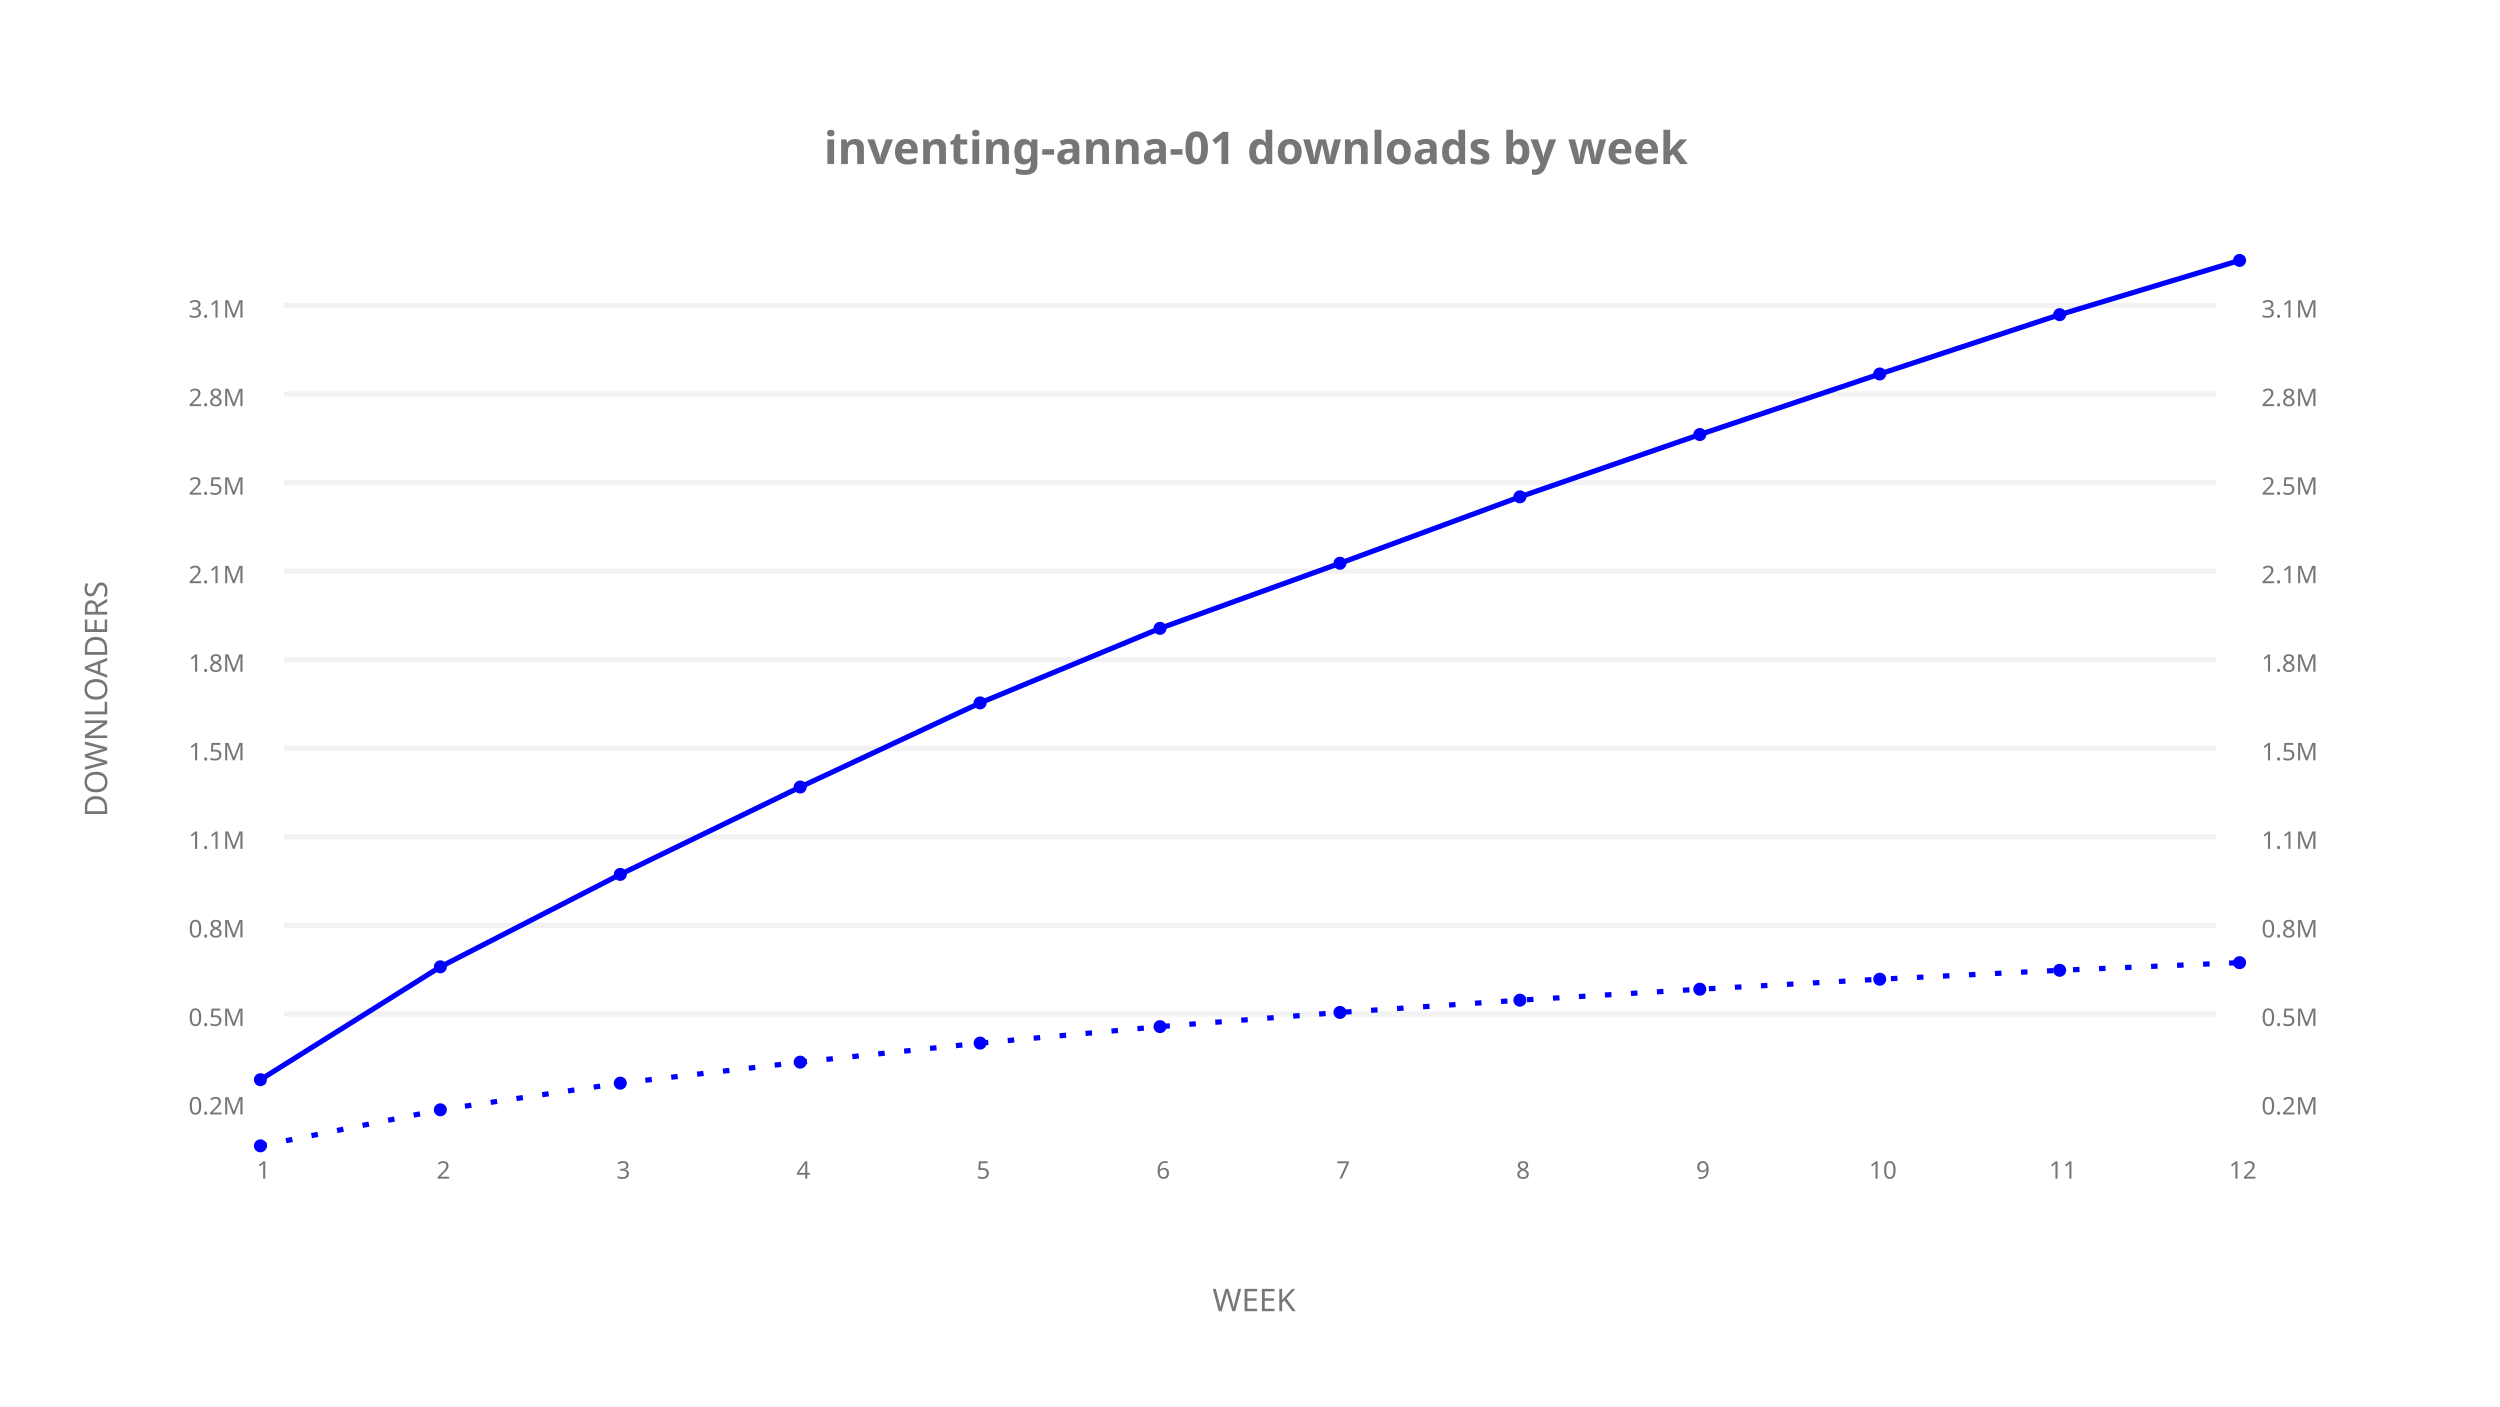
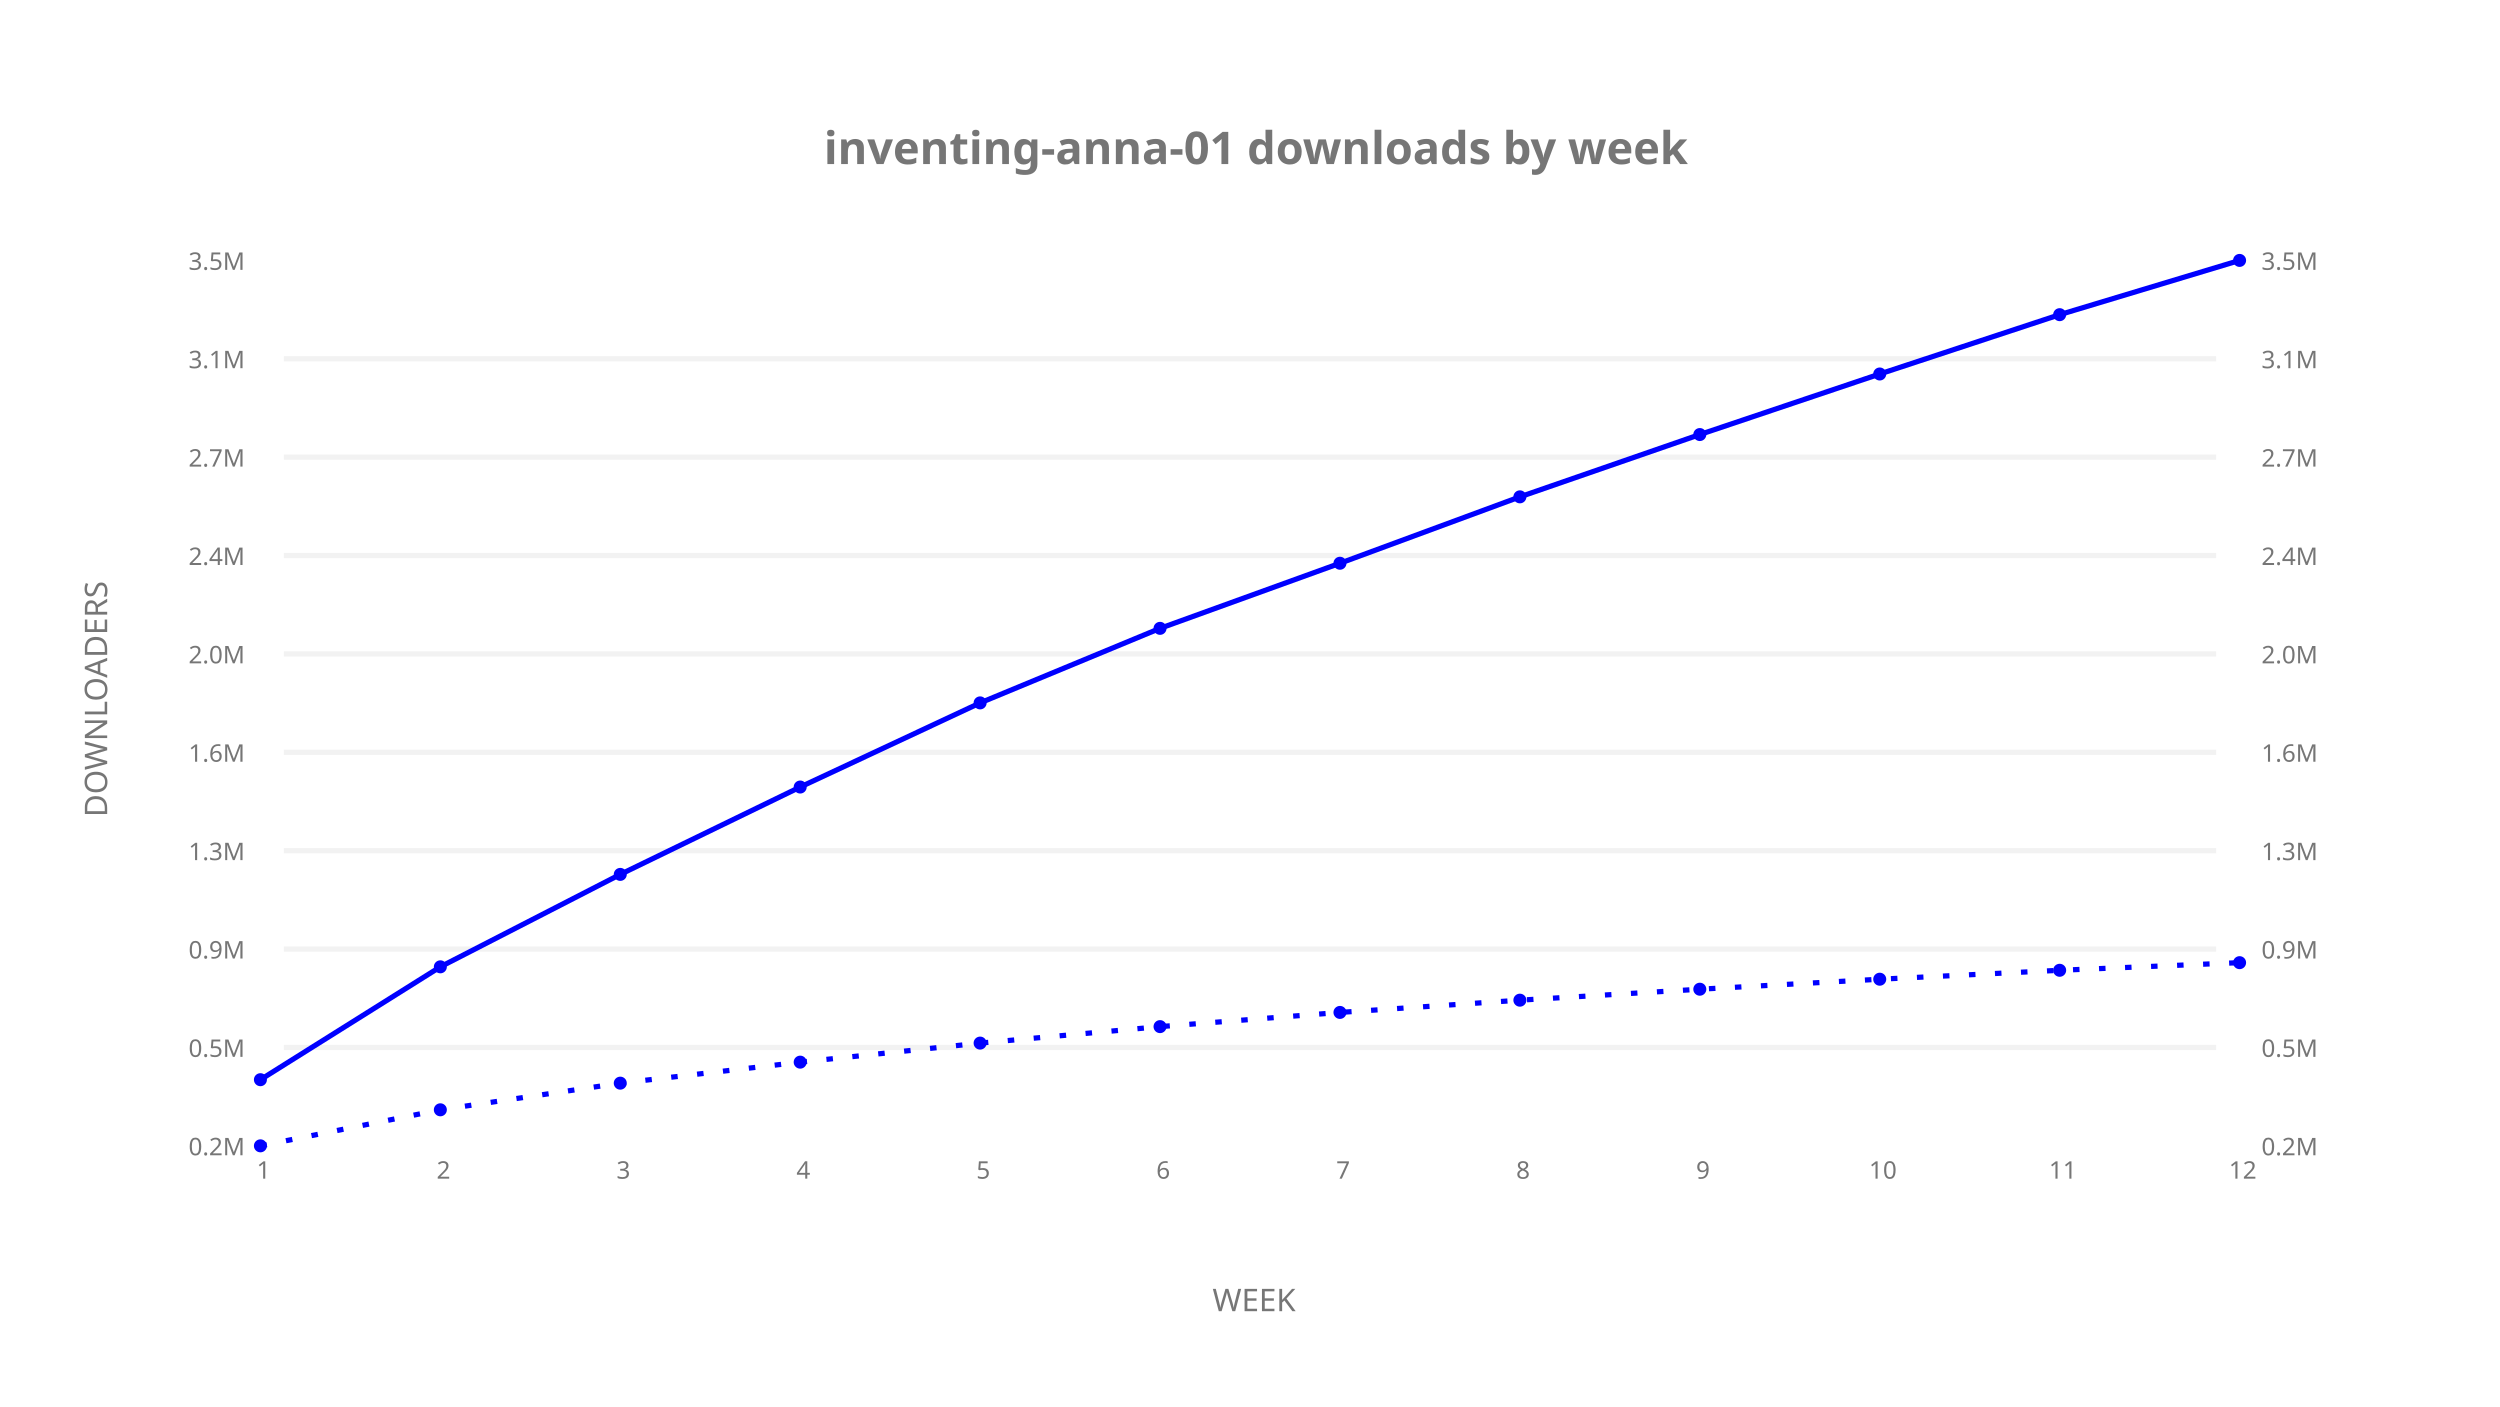
<svg xmlns="http://www.w3.org/2000/svg" xml:space="preserve" id="inventing-anna-01-downloads-by-week-inventing-anna-01-week" x="0px" y="0px" width="1920px" height="1080px" viewBox="0 0 1920 1080" enable-background="new 0 0 1920 1080" role="img">
  <g id="annotations">
    <text x="960" y="126" font-family="Atkinson Hyperlegible" font-size="26pt" text-anchor="middle" text-align="center" font-weight="600" font-style="normal" style="fill:rgb(118,118,118); fill-opacity:1; stroke:rgb(118,118,118); stroke-opacity:0; stroke-width:0.5"> inventing-anna-01 downloads by week</text>
    <g id="axes-lines">
      <text x="960" y="1007" font-family="Atkinson Hyperlegible" font-size="18pt" text-anchor="middle" text-align="center" font-weight="500" font-style="normal" style="fill:rgb(118,118,118); fill-opacity:1; stroke:rgb(118,118,118); stroke-opacity:0; stroke-width:0.5"> WEEK</text>
      <text x="73" y="540" font-family="Atkinson Hyperlegible" font-size="18pt" text-anchor="middle" text-align="center" dominant-baseline="central" font-weight="500" font-style="normal" style="fill:rgb(118,118,118); fill-opacity:1; stroke:rgb(118,118,118); stroke-opacity:0; stroke-width:0.5" transform="rotate(-90,73,540)"> DOWNLOADERS</text>
    </g>
    <g id="tic-y-label-lines">
-       <line x1="218" y1="778.673" x2="1702" y2="778.673" style="fill:rgb(0,0,255); fill-opacity:0; stroke:rgb(242,242,242); stroke-opacity:1; stroke-width:4" />
-       <line x1="218" y1="710.673" x2="1702" y2="710.673" style="fill:rgb(0,0,255); fill-opacity:0; stroke:rgb(242,242,242); stroke-opacity:1; stroke-width:4" />
-       <line x1="218" y1="642.673" x2="1702" y2="642.673" style="fill:rgb(0,0,255); fill-opacity:0; stroke:rgb(242,242,242); stroke-opacity:1; stroke-width:4" />
-       <line x1="218" y1="574.673" x2="1702" y2="574.673" style="fill:rgb(0,0,255); fill-opacity:0; stroke:rgb(242,242,242); stroke-opacity:1; stroke-width:4" />
-       <line x1="218" y1="506.673" x2="1702" y2="506.673" style="fill:rgb(0,0,255); fill-opacity:0; stroke:rgb(242,242,242); stroke-opacity:1; stroke-width:4" />
-       <line x1="218" y1="438.673" x2="1702" y2="438.673" style="fill:rgb(0,0,255); fill-opacity:0; stroke:rgb(242,242,242); stroke-opacity:1; stroke-width:4" />
-       <line x1="218" y1="370.673" x2="1702" y2="370.673" style="fill:rgb(0,0,255); fill-opacity:0; stroke:rgb(242,242,242); stroke-opacity:1; stroke-width:4" />
-       <line x1="218" y1="302.673" x2="1702" y2="302.673" style="fill:rgb(0,0,255); fill-opacity:0; stroke:rgb(242,242,242); stroke-opacity:1; stroke-width:4" />
-       <line x1="218" y1="234.673" x2="1702" y2="234.673" style="fill:rgb(0,0,255); fill-opacity:0; stroke:rgb(242,242,242); stroke-opacity:1; stroke-width:4" />
+       <line x1="218" y1="804.444" x2="1702" y2="804.444" style="fill:rgb(0,0,255); fill-opacity:0; stroke:rgb(242,242,242); stroke-opacity:1; stroke-width:4" />
+       <line x1="218" y1="728.889" x2="1702" y2="728.889" style="fill:rgb(0,0,255); fill-opacity:0; stroke:rgb(242,242,242); stroke-opacity:1; stroke-width:4" />
+       <line x1="218" y1="653.333" x2="1702" y2="653.333" style="fill:rgb(0,0,255); fill-opacity:0; stroke:rgb(242,242,242); stroke-opacity:1; stroke-width:4" />
+       <line x1="218" y1="577.778" x2="1702" y2="577.778" style="fill:rgb(0,0,255); fill-opacity:0; stroke:rgb(242,242,242); stroke-opacity:1; stroke-width:4" />
+       <line x1="218" y1="502.222" x2="1702" y2="502.222" style="fill:rgb(0,0,255); fill-opacity:0; stroke:rgb(242,242,242); stroke-opacity:1; stroke-width:4" />
+       <line x1="218" y1="426.667" x2="1702" y2="426.667" style="fill:rgb(0,0,255); fill-opacity:0; stroke:rgb(242,242,242); stroke-opacity:1; stroke-width:4" />
+       <line x1="218" y1="351.111" x2="1702" y2="351.111" style="fill:rgb(0,0,255); fill-opacity:0; stroke:rgb(242,242,242); stroke-opacity:1; stroke-width:4" />
+       <line x1="218" y1="275.556" x2="1702" y2="275.556" style="fill:rgb(0,0,255); fill-opacity:0; stroke:rgb(242,242,242); stroke-opacity:1; stroke-width:4" />
    </g>
    <g id="tic-x-labels">
      <text x="200" y="898" font-family="Atkinson Hyperlegible" font-size="14pt" text-anchor="middle" text-align="center" dominant-baseline="central" font-weight="400" font-style="normal" style="fill:rgb(118,118,118); fill-opacity:1; stroke:rgb(118,118,118); stroke-opacity:0; stroke-width:0.5"> 1</text>
      <text x="338.182" y="898" font-family="Atkinson Hyperlegible" font-size="14pt" text-anchor="middle" text-align="center" dominant-baseline="central" font-weight="400" font-style="normal" style="fill:rgb(118,118,118); fill-opacity:1; stroke:rgb(118,118,118); stroke-opacity:0; stroke-width:0.5"> 2</text>
      <text x="476.364" y="898" font-family="Atkinson Hyperlegible" font-size="14pt" text-anchor="middle" text-align="center" dominant-baseline="central" font-weight="400" font-style="normal" style="fill:rgb(118,118,118); fill-opacity:1; stroke:rgb(118,118,118); stroke-opacity:0; stroke-width:0.5"> 3</text>
      <text x="614.545" y="898" font-family="Atkinson Hyperlegible" font-size="14pt" text-anchor="middle" text-align="center" dominant-baseline="central" font-weight="400" font-style="normal" style="fill:rgb(118,118,118); fill-opacity:1; stroke:rgb(118,118,118); stroke-opacity:0; stroke-width:0.5"> 4</text>
      <text x="752.727" y="898" font-family="Atkinson Hyperlegible" font-size="14pt" text-anchor="middle" text-align="center" dominant-baseline="central" font-weight="400" font-style="normal" style="fill:rgb(118,118,118); fill-opacity:1; stroke:rgb(118,118,118); stroke-opacity:0; stroke-width:0.5"> 5</text>
      <text x="890.909" y="898" font-family="Atkinson Hyperlegible" font-size="14pt" text-anchor="middle" text-align="center" dominant-baseline="central" font-weight="400" font-style="normal" style="fill:rgb(118,118,118); fill-opacity:1; stroke:rgb(118,118,118); stroke-opacity:0; stroke-width:0.5"> 6</text>
      <text x="1029.091" y="898" font-family="Atkinson Hyperlegible" font-size="14pt" text-anchor="middle" text-align="center" dominant-baseline="central" font-weight="400" font-style="normal" style="fill:rgb(118,118,118); fill-opacity:1; stroke:rgb(118,118,118); stroke-opacity:0; stroke-width:0.5"> 7</text>
      <text x="1167.273" y="898" font-family="Atkinson Hyperlegible" font-size="14pt" text-anchor="middle" text-align="center" dominant-baseline="central" font-weight="400" font-style="normal" style="fill:rgb(118,118,118); fill-opacity:1; stroke:rgb(118,118,118); stroke-opacity:0; stroke-width:0.5"> 8</text>
      <text x="1305.455" y="898" font-family="Atkinson Hyperlegible" font-size="14pt" text-anchor="middle" text-align="center" dominant-baseline="central" font-weight="400" font-style="normal" style="fill:rgb(118,118,118); fill-opacity:1; stroke:rgb(118,118,118); stroke-opacity:0; stroke-width:0.5"> 9</text>
      <text x="1443.636" y="898" font-family="Atkinson Hyperlegible" font-size="14pt" text-anchor="middle" text-align="center" dominant-baseline="central" font-weight="400" font-style="normal" style="fill:rgb(118,118,118); fill-opacity:1; stroke:rgb(118,118,118); stroke-opacity:0; stroke-width:0.5"> 10</text>
      <text x="1581.818" y="898" font-family="Atkinson Hyperlegible" font-size="14pt" text-anchor="middle" text-align="center" dominant-baseline="central" font-weight="400" font-style="normal" style="fill:rgb(118,118,118); fill-opacity:1; stroke:rgb(118,118,118); stroke-opacity:0; stroke-width:0.5"> 11</text>
      <text x="1720" y="898" font-family="Atkinson Hyperlegible" font-size="14pt" text-anchor="middle" text-align="center" dominant-baseline="central" font-weight="400" font-style="normal" style="fill:rgb(118,118,118); fill-opacity:1; stroke:rgb(118,118,118); stroke-opacity:0; stroke-width:0.5"> 12</text>
    </g>
    <g id="tic-y-labels">
-       <text x="164" y="848.673" font-family="Atkinson Hyperlegible" font-size="14pt" text-anchor="middle" text-align="center" dominant-baseline="central" font-weight="400" font-style="normal" style="fill:rgb(118,118,118); fill-opacity:1; stroke:rgb(118,118,118); stroke-opacity:0; stroke-width:0.5"> 0.2M</text>
-       <text x="1756" y="848.673" font-family="Atkinson Hyperlegible" font-size="14pt" text-anchor="middle" text-align="center" dominant-baseline="central" font-weight="400" font-style="normal" style="fill:rgb(118,118,118); fill-opacity:1; stroke:rgb(118,118,118); stroke-opacity:0; stroke-width:0.5"> 0.2M</text>
-       <text x="164" y="780.673" font-family="Atkinson Hyperlegible" font-size="14pt" text-anchor="middle" text-align="center" dominant-baseline="central" font-weight="400" font-style="normal" style="fill:rgb(118,118,118); fill-opacity:1; stroke:rgb(118,118,118); stroke-opacity:0; stroke-width:0.5"> 0.5M</text>
-       <text x="1756" y="780.673" font-family="Atkinson Hyperlegible" font-size="14pt" text-anchor="middle" text-align="center" dominant-baseline="central" font-weight="400" font-style="normal" style="fill:rgb(118,118,118); fill-opacity:1; stroke:rgb(118,118,118); stroke-opacity:0; stroke-width:0.5"> 0.5M</text>
-       <text x="164" y="712.673" font-family="Atkinson Hyperlegible" font-size="14pt" text-anchor="middle" text-align="center" dominant-baseline="central" font-weight="400" font-style="normal" style="fill:rgb(118,118,118); fill-opacity:1; stroke:rgb(118,118,118); stroke-opacity:0; stroke-width:0.5"> 0.8M</text>
-       <text x="1756" y="712.673" font-family="Atkinson Hyperlegible" font-size="14pt" text-anchor="middle" text-align="center" dominant-baseline="central" font-weight="400" font-style="normal" style="fill:rgb(118,118,118); fill-opacity:1; stroke:rgb(118,118,118); stroke-opacity:0; stroke-width:0.5"> 0.8M</text>
-       <text x="164" y="644.673" font-family="Atkinson Hyperlegible" font-size="14pt" text-anchor="middle" text-align="center" dominant-baseline="central" font-weight="400" font-style="normal" style="fill:rgb(118,118,118); fill-opacity:1; stroke:rgb(118,118,118); stroke-opacity:0; stroke-width:0.5"> 1.1M</text>
-       <text x="1756" y="644.673" font-family="Atkinson Hyperlegible" font-size="14pt" text-anchor="middle" text-align="center" dominant-baseline="central" font-weight="400" font-style="normal" style="fill:rgb(118,118,118); fill-opacity:1; stroke:rgb(118,118,118); stroke-opacity:0; stroke-width:0.5"> 1.1M</text>
-       <text x="164" y="576.673" font-family="Atkinson Hyperlegible" font-size="14pt" text-anchor="middle" text-align="center" dominant-baseline="central" font-weight="400" font-style="normal" style="fill:rgb(118,118,118); fill-opacity:1; stroke:rgb(118,118,118); stroke-opacity:0; stroke-width:0.5"> 1.5M</text>
-       <text x="1756" y="576.673" font-family="Atkinson Hyperlegible" font-size="14pt" text-anchor="middle" text-align="center" dominant-baseline="central" font-weight="400" font-style="normal" style="fill:rgb(118,118,118); fill-opacity:1; stroke:rgb(118,118,118); stroke-opacity:0; stroke-width:0.5"> 1.5M</text>
-       <text x="164" y="508.673" font-family="Atkinson Hyperlegible" font-size="14pt" text-anchor="middle" text-align="center" dominant-baseline="central" font-weight="400" font-style="normal" style="fill:rgb(118,118,118); fill-opacity:1; stroke:rgb(118,118,118); stroke-opacity:0; stroke-width:0.5"> 1.8M</text>
-       <text x="1756" y="508.673" font-family="Atkinson Hyperlegible" font-size="14pt" text-anchor="middle" text-align="center" dominant-baseline="central" font-weight="400" font-style="normal" style="fill:rgb(118,118,118); fill-opacity:1; stroke:rgb(118,118,118); stroke-opacity:0; stroke-width:0.5"> 1.8M</text>
-       <text x="164" y="440.673" font-family="Atkinson Hyperlegible" font-size="14pt" text-anchor="middle" text-align="center" dominant-baseline="central" font-weight="400" font-style="normal" style="fill:rgb(118,118,118); fill-opacity:1; stroke:rgb(118,118,118); stroke-opacity:0; stroke-width:0.5"> 2.1M</text>
-       <text x="1756" y="440.673" font-family="Atkinson Hyperlegible" font-size="14pt" text-anchor="middle" text-align="center" dominant-baseline="central" font-weight="400" font-style="normal" style="fill:rgb(118,118,118); fill-opacity:1; stroke:rgb(118,118,118); stroke-opacity:0; stroke-width:0.5"> 2.1M</text>
-       <text x="164" y="372.673" font-family="Atkinson Hyperlegible" font-size="14pt" text-anchor="middle" text-align="center" dominant-baseline="central" font-weight="400" font-style="normal" style="fill:rgb(118,118,118); fill-opacity:1; stroke:rgb(118,118,118); stroke-opacity:0; stroke-width:0.5"> 2.5M</text>
-       <text x="1756" y="372.673" font-family="Atkinson Hyperlegible" font-size="14pt" text-anchor="middle" text-align="center" dominant-baseline="central" font-weight="400" font-style="normal" style="fill:rgb(118,118,118); fill-opacity:1; stroke:rgb(118,118,118); stroke-opacity:0; stroke-width:0.5"> 2.5M</text>
-       <text x="164" y="304.673" font-family="Atkinson Hyperlegible" font-size="14pt" text-anchor="middle" text-align="center" dominant-baseline="central" font-weight="400" font-style="normal" style="fill:rgb(118,118,118); fill-opacity:1; stroke:rgb(118,118,118); stroke-opacity:0; stroke-width:0.5"> 2.8M</text>
-       <text x="1756" y="304.673" font-family="Atkinson Hyperlegible" font-size="14pt" text-anchor="middle" text-align="center" dominant-baseline="central" font-weight="400" font-style="normal" style="fill:rgb(118,118,118); fill-opacity:1; stroke:rgb(118,118,118); stroke-opacity:0; stroke-width:0.5"> 2.8M</text>
-       <text x="164" y="236.673" font-family="Atkinson Hyperlegible" font-size="14pt" text-anchor="middle" text-align="center" dominant-baseline="central" font-weight="400" font-style="normal" style="fill:rgb(118,118,118); fill-opacity:1; stroke:rgb(118,118,118); stroke-opacity:0; stroke-width:0.5"> 3.1M</text>
-       <text x="1756" y="236.673" font-family="Atkinson Hyperlegible" font-size="14pt" text-anchor="middle" text-align="center" dominant-baseline="central" font-weight="400" font-style="normal" style="fill:rgb(118,118,118); fill-opacity:1; stroke:rgb(118,118,118); stroke-opacity:0; stroke-width:0.5"> 3.1M</text>
+       <text x="164" y="880" font-family="Atkinson Hyperlegible" font-size="14pt" text-anchor="middle" text-align="center" dominant-baseline="central" font-weight="400" font-style="normal" style="fill:rgb(118,118,118); fill-opacity:1; stroke:rgb(118,118,118); stroke-opacity:0; stroke-width:0.5"> 0.2M</text>
+       <text x="1756" y="880" font-family="Atkinson Hyperlegible" font-size="14pt" text-anchor="middle" text-align="center" dominant-baseline="central" font-weight="400" font-style="normal" style="fill:rgb(118,118,118); fill-opacity:1; stroke:rgb(118,118,118); stroke-opacity:0; stroke-width:0.5"> 0.2M</text>
+       <text x="164" y="804.444" font-family="Atkinson Hyperlegible" font-size="14pt" text-anchor="middle" text-align="center" dominant-baseline="central" font-weight="400" font-style="normal" style="fill:rgb(118,118,118); fill-opacity:1; stroke:rgb(118,118,118); stroke-opacity:0; stroke-width:0.5"> 0.5M</text>
+       <text x="1756" y="804.444" font-family="Atkinson Hyperlegible" font-size="14pt" text-anchor="middle" text-align="center" dominant-baseline="central" font-weight="400" font-style="normal" style="fill:rgb(118,118,118); fill-opacity:1; stroke:rgb(118,118,118); stroke-opacity:0; stroke-width:0.5"> 0.5M</text>
+       <text x="164" y="728.889" font-family="Atkinson Hyperlegible" font-size="14pt" text-anchor="middle" text-align="center" dominant-baseline="central" font-weight="400" font-style="normal" style="fill:rgb(118,118,118); fill-opacity:1; stroke:rgb(118,118,118); stroke-opacity:0; stroke-width:0.5"> 0.9M</text>
+       <text x="1756" y="728.889" font-family="Atkinson Hyperlegible" font-size="14pt" text-anchor="middle" text-align="center" dominant-baseline="central" font-weight="400" font-style="normal" style="fill:rgb(118,118,118); fill-opacity:1; stroke:rgb(118,118,118); stroke-opacity:0; stroke-width:0.5"> 0.9M</text>
+       <text x="164" y="653.333" font-family="Atkinson Hyperlegible" font-size="14pt" text-anchor="middle" text-align="center" dominant-baseline="central" font-weight="400" font-style="normal" style="fill:rgb(118,118,118); fill-opacity:1; stroke:rgb(118,118,118); stroke-opacity:0; stroke-width:0.5"> 1.3M</text>
+       <text x="1756" y="653.333" font-family="Atkinson Hyperlegible" font-size="14pt" text-anchor="middle" text-align="center" dominant-baseline="central" font-weight="400" font-style="normal" style="fill:rgb(118,118,118); fill-opacity:1; stroke:rgb(118,118,118); stroke-opacity:0; stroke-width:0.5"> 1.3M</text>
+       <text x="164" y="577.778" font-family="Atkinson Hyperlegible" font-size="14pt" text-anchor="middle" text-align="center" dominant-baseline="central" font-weight="400" font-style="normal" style="fill:rgb(118,118,118); fill-opacity:1; stroke:rgb(118,118,118); stroke-opacity:0; stroke-width:0.5"> 1.6M</text>
+       <text x="1756" y="577.778" font-family="Atkinson Hyperlegible" font-size="14pt" text-anchor="middle" text-align="center" dominant-baseline="central" font-weight="400" font-style="normal" style="fill:rgb(118,118,118); fill-opacity:1; stroke:rgb(118,118,118); stroke-opacity:0; stroke-width:0.5"> 1.6M</text>
+       <text x="164" y="502.222" font-family="Atkinson Hyperlegible" font-size="14pt" text-anchor="middle" text-align="center" dominant-baseline="central" font-weight="400" font-style="normal" style="fill:rgb(118,118,118); fill-opacity:1; stroke:rgb(118,118,118); stroke-opacity:0; stroke-width:0.5"> 2.0M</text>
+       <text x="1756" y="502.222" font-family="Atkinson Hyperlegible" font-size="14pt" text-anchor="middle" text-align="center" dominant-baseline="central" font-weight="400" font-style="normal" style="fill:rgb(118,118,118); fill-opacity:1; stroke:rgb(118,118,118); stroke-opacity:0; stroke-width:0.5"> 2.0M</text>
+       <text x="164" y="426.667" font-family="Atkinson Hyperlegible" font-size="14pt" text-anchor="middle" text-align="center" dominant-baseline="central" font-weight="400" font-style="normal" style="fill:rgb(118,118,118); fill-opacity:1; stroke:rgb(118,118,118); stroke-opacity:0; stroke-width:0.5"> 2.4M</text>
+       <text x="1756" y="426.667" font-family="Atkinson Hyperlegible" font-size="14pt" text-anchor="middle" text-align="center" dominant-baseline="central" font-weight="400" font-style="normal" style="fill:rgb(118,118,118); fill-opacity:1; stroke:rgb(118,118,118); stroke-opacity:0; stroke-width:0.5"> 2.4M</text>
+       <text x="164" y="351.111" font-family="Atkinson Hyperlegible" font-size="14pt" text-anchor="middle" text-align="center" dominant-baseline="central" font-weight="400" font-style="normal" style="fill:rgb(118,118,118); fill-opacity:1; stroke:rgb(118,118,118); stroke-opacity:0; stroke-width:0.5"> 2.7M</text>
+       <text x="1756" y="351.111" font-family="Atkinson Hyperlegible" font-size="14pt" text-anchor="middle" text-align="center" dominant-baseline="central" font-weight="400" font-style="normal" style="fill:rgb(118,118,118); fill-opacity:1; stroke:rgb(118,118,118); stroke-opacity:0; stroke-width:0.5"> 2.7M</text>
+       <text x="164" y="275.556" font-family="Atkinson Hyperlegible" font-size="14pt" text-anchor="middle" text-align="center" dominant-baseline="central" font-weight="400" font-style="normal" style="fill:rgb(118,118,118); fill-opacity:1; stroke:rgb(118,118,118); stroke-opacity:0; stroke-width:0.5"> 3.1M</text>
+       <text x="1756" y="275.556" font-family="Atkinson Hyperlegible" font-size="14pt" text-anchor="middle" text-align="center" dominant-baseline="central" font-weight="400" font-style="normal" style="fill:rgb(118,118,118); fill-opacity:1; stroke:rgb(118,118,118); stroke-opacity:0; stroke-width:0.5"> 3.1M</text>
+       <text x="164" y="200" font-family="Atkinson Hyperlegible" font-size="14pt" text-anchor="middle" text-align="center" dominant-baseline="central" font-weight="400" font-style="normal" style="fill:rgb(118,118,118); fill-opacity:1; stroke:rgb(118,118,118); stroke-opacity:0; stroke-width:0.5"> 3.5M</text>
+       <text x="1756" y="200" font-family="Atkinson Hyperlegible" font-size="14pt" text-anchor="middle" text-align="center" dominant-baseline="central" font-weight="400" font-style="normal" style="fill:rgb(118,118,118); fill-opacity:1; stroke:rgb(118,118,118); stroke-opacity:0; stroke-width:0.5"> 3.5M</text>
    </g>
  </g>
  <g id="polyline-inventing-anna-01 downloads by week">
    <polyline points="200,829.206 338.182,742.526 476.364,671.537 614.545,604.445 752.727,539.82 890.909,482.571 1029.09,432.575 1167.27,381.581 1305.45,333.73 1443.64,287.228 1581.82,241.667 1720,200 " style="fill:rgb(0,0,255); fill-opacity:0; stroke:rgb(0,0,255); stroke-opacity:1; stroke-width:4" />
  </g>
  <g id="markers-inventing-anna-01 downloads by week">
    <circle cx="200" cy="829.206" r="5" style="fill:rgb(0,0,255); fill-opacity:1; stroke:rgb(0,0,255); stroke-opacity:0; stroke-width:4">
</circle>
    <circle cx="338.182" cy="742.526" r="5" style="fill:rgb(0,0,255); fill-opacity:1; stroke:rgb(0,0,255); stroke-opacity:0; stroke-width:4">
</circle>
    <circle cx="476.364" cy="671.537" r="5" style="fill:rgb(0,0,255); fill-opacity:1; stroke:rgb(0,0,255); stroke-opacity:0; stroke-width:4">
</circle>
    <circle cx="614.545" cy="604.445" r="5" style="fill:rgb(0,0,255); fill-opacity:1; stroke:rgb(0,0,255); stroke-opacity:0; stroke-width:4">
</circle>
    <circle cx="752.727" cy="539.82" r="5" style="fill:rgb(0,0,255); fill-opacity:1; stroke:rgb(0,0,255); stroke-opacity:0; stroke-width:4">
</circle>
    <circle cx="890.909" cy="482.571" r="5" style="fill:rgb(0,0,255); fill-opacity:1; stroke:rgb(0,0,255); stroke-opacity:0; stroke-width:4">
</circle>
    <circle cx="1029.091" cy="432.575" r="5" style="fill:rgb(0,0,255); fill-opacity:1; stroke:rgb(0,0,255); stroke-opacity:0; stroke-width:4">
</circle>
    <circle cx="1167.273" cy="381.581" r="5" style="fill:rgb(0,0,255); fill-opacity:1; stroke:rgb(0,0,255); stroke-opacity:0; stroke-width:4">
</circle>
    <circle cx="1305.455" cy="333.73" r="5" style="fill:rgb(0,0,255); fill-opacity:1; stroke:rgb(0,0,255); stroke-opacity:0; stroke-width:4">
</circle>
    <circle cx="1443.636" cy="287.228" r="5" style="fill:rgb(0,0,255); fill-opacity:1; stroke:rgb(0,0,255); stroke-opacity:0; stroke-width:4">
</circle>
    <circle cx="1581.818" cy="241.667" r="5" style="fill:rgb(0,0,255); fill-opacity:1; stroke:rgb(0,0,255); stroke-opacity:0; stroke-width:4">
</circle>
    <circle cx="1720" cy="200" r="5" style="fill:rgb(0,0,255); fill-opacity:1; stroke:rgb(0,0,255); stroke-opacity:0; stroke-width:4">
</circle>
  </g>
  <g id="polyline-inventing-anna-01 downloads by week uploaders">
    <polyline points="200,880 338.182,852.33 476.364,831.869 614.545,815.735 752.727,801.1 890.909,788.444 1029.09,777.54 1167.27,768.138 1305.45,759.719 1443.64,752.04 1581.82,745.184 1720,739.324 " stroke-dasharray="5 15" style="fill:rgb(0,0,255); fill-opacity:0; stroke:rgb(0,0,255); stroke-opacity:1; stroke-width:4" />
  </g>
  <g id="markers-inventing-anna-01 downloads by week uploaders">
    <circle cx="200" cy="880" r="5" style="fill:rgb(0,0,255); fill-opacity:1; stroke:rgb(0,0,255); stroke-opacity:0; stroke-width:4">
</circle>
    <circle cx="338.182" cy="852.33" r="5" style="fill:rgb(0,0,255); fill-opacity:1; stroke:rgb(0,0,255); stroke-opacity:0; stroke-width:4">
</circle>
    <circle cx="476.364" cy="831.869" r="5" style="fill:rgb(0,0,255); fill-opacity:1; stroke:rgb(0,0,255); stroke-opacity:0; stroke-width:4">
</circle>
    <circle cx="614.545" cy="815.735" r="5" style="fill:rgb(0,0,255); fill-opacity:1; stroke:rgb(0,0,255); stroke-opacity:0; stroke-width:4">
</circle>
    <circle cx="752.727" cy="801.1" r="5" style="fill:rgb(0,0,255); fill-opacity:1; stroke:rgb(0,0,255); stroke-opacity:0; stroke-width:4">
</circle>
    <circle cx="890.909" cy="788.444" r="5" style="fill:rgb(0,0,255); fill-opacity:1; stroke:rgb(0,0,255); stroke-opacity:0; stroke-width:4">
</circle>
    <circle cx="1029.091" cy="777.54" r="5" style="fill:rgb(0,0,255); fill-opacity:1; stroke:rgb(0,0,255); stroke-opacity:0; stroke-width:4">
</circle>
    <circle cx="1167.273" cy="768.138" r="5" style="fill:rgb(0,0,255); fill-opacity:1; stroke:rgb(0,0,255); stroke-opacity:0; stroke-width:4">
</circle>
    <circle cx="1305.455" cy="759.719" r="5" style="fill:rgb(0,0,255); fill-opacity:1; stroke:rgb(0,0,255); stroke-opacity:0; stroke-width:4">
</circle>
    <circle cx="1443.636" cy="752.04" r="5" style="fill:rgb(0,0,255); fill-opacity:1; stroke:rgb(0,0,255); stroke-opacity:0; stroke-width:4">
</circle>
    <circle cx="1581.818" cy="745.184" r="5" style="fill:rgb(0,0,255); fill-opacity:1; stroke:rgb(0,0,255); stroke-opacity:0; stroke-width:4">
</circle>
    <circle cx="1720" cy="739.324" r="5" style="fill:rgb(0,0,255); fill-opacity:1; stroke:rgb(0,0,255); stroke-opacity:0; stroke-width:4">
</circle>
  </g>
</svg>
